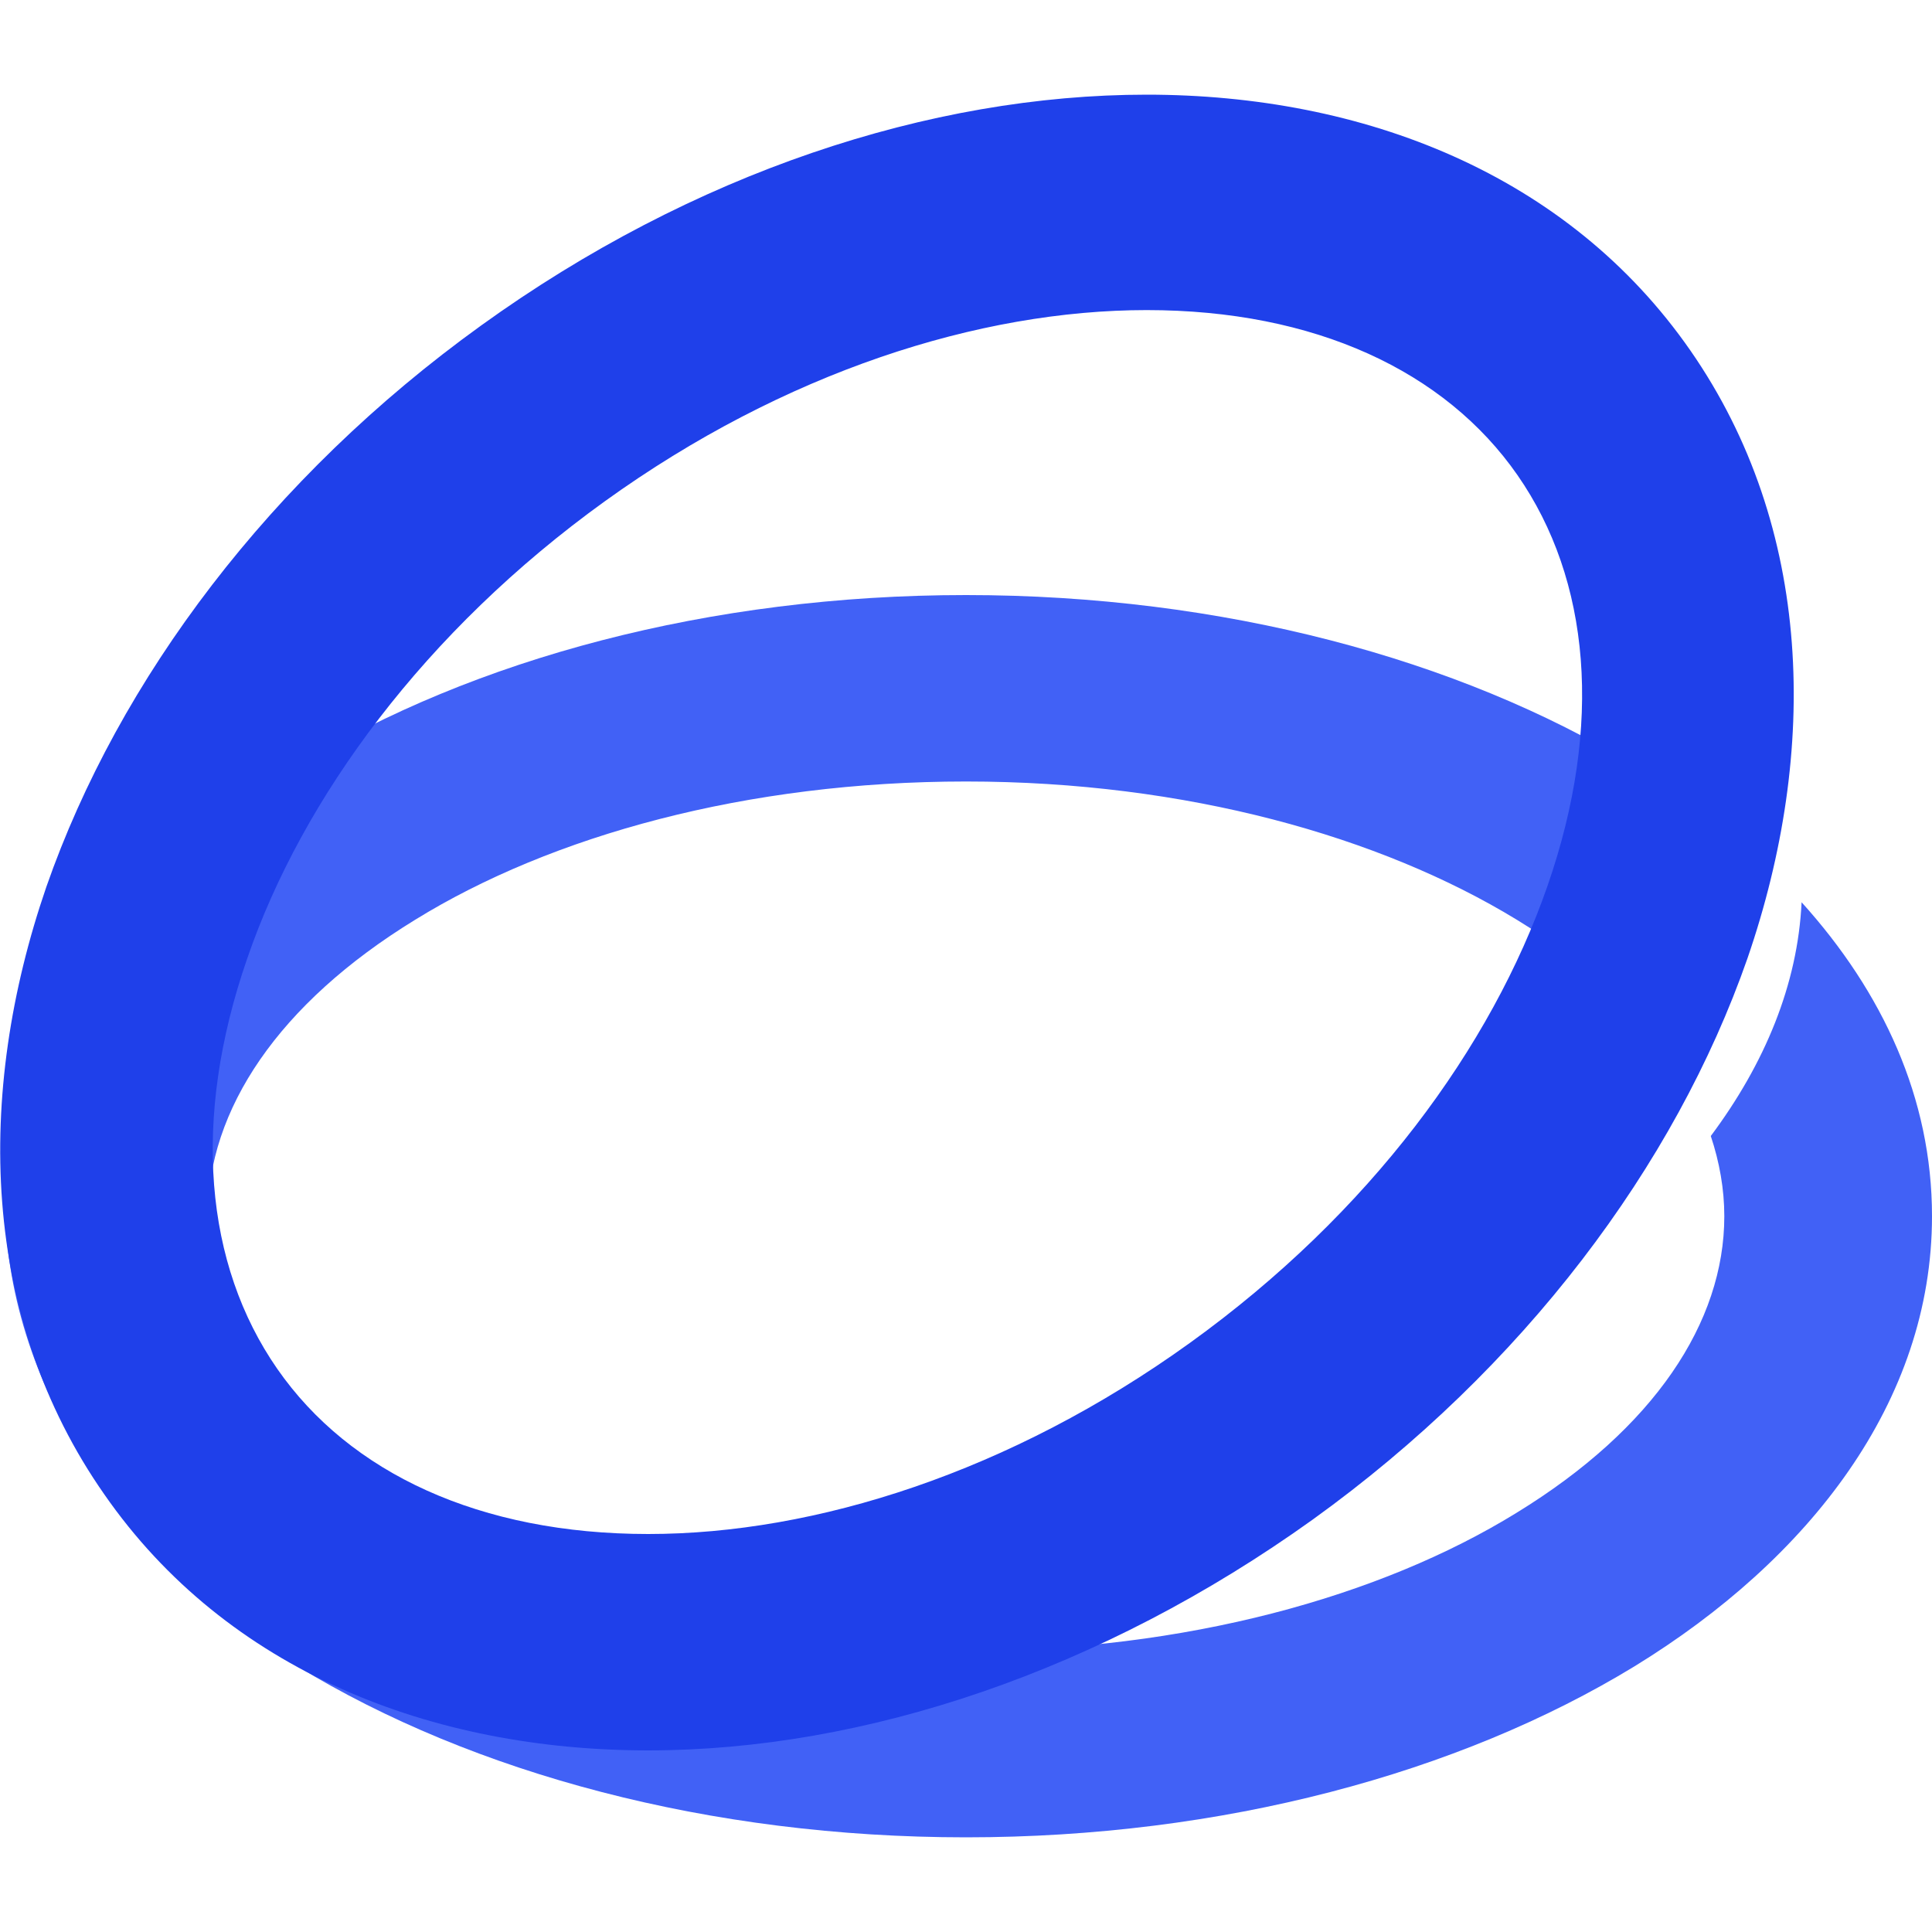
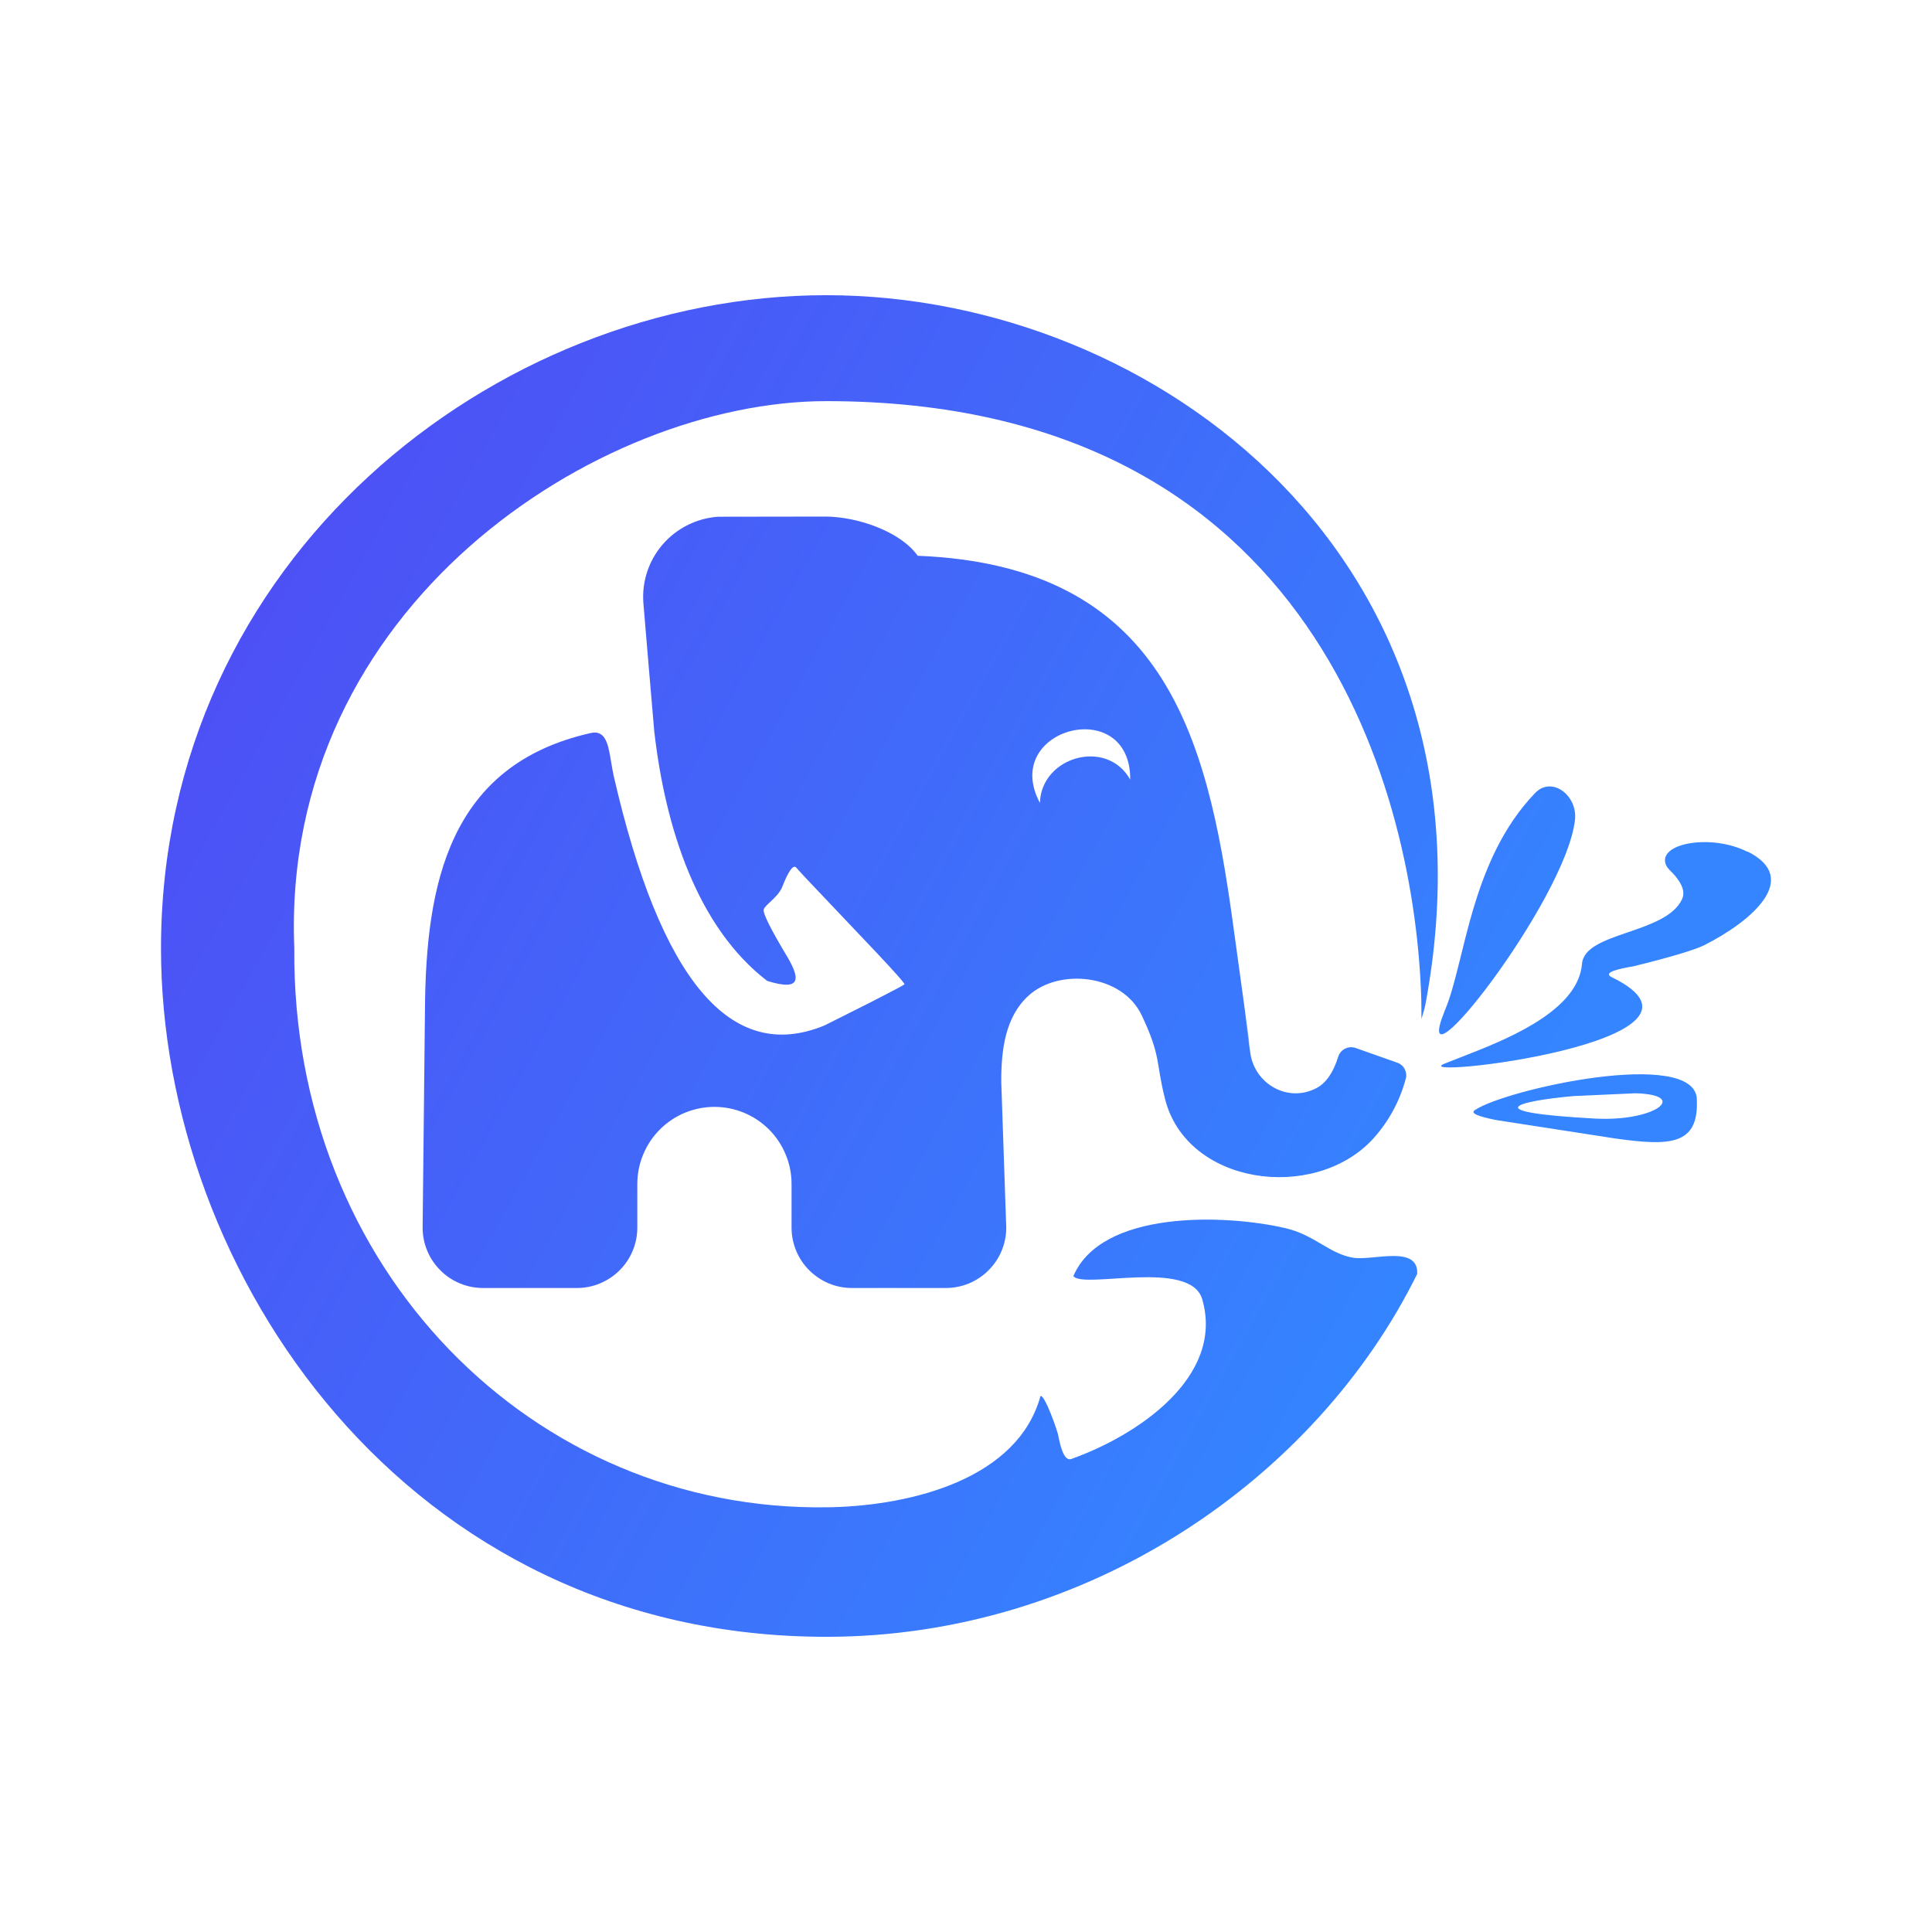
- <svg xmlns="http://www.w3.org/2000/svg" t="1769394634840" class="icon" viewBox="0 0 1024 1024" version="1.1" p-id="11095" width="200" height="200">
-   <path d="M110.08 644.608c0-56.32 37.376-112.64 110.08-157.184 72.192-44.544 175.616-73.216 291.84-73.216 116.736 0 219.648 29.184 291.84 73.216 36.864 22.528 64.512 47.616 82.432 74.752 22.528-36.864 31.744-76.288 26.624-115.2-0.512-2.56 0-5.12 0.512-7.68-15.36-12.288-31.232-23.552-47.616-33.792-92.672-56.32-218.112-90.112-353.792-90.112s-261.12 33.792-354.304 90.624C65.024 462.848 2.56 537.088 2.56 634.88c0 98.304 62.464 191.488 155.136 248.32 93.184 56.832 218.624 90.624 354.304 90.624s261.12-33.792 354.304-90.624c92.672-56.832 157.696-140.288 157.696-238.592 0-62.464-26.112-118.784-69.12-166.4-2.048 43.52-19.456 85.504-48.128 123.904 4.608 13.824 7.168 28.16 7.168 42.496 0 56.32-37.376 112.64-110.08 157.184-72.192 44.544-175.616 73.216-291.84 73.216-116.736 0-219.648-29.184-291.84-73.216-72.704-44.544-110.08-100.864-110.08-157.184z" fill="#4161F6" p-id="11096" />
-   <path d="M131.072 507.904c-29.696 85.504-22.528 162.304 15.872 217.6s107.52 87.552 196.608 87.552c88.576 0 192-32.768 287.232-101.376s159.744-156.672 189.44-242.176c29.696-85.504 22.528-162.304-15.872-217.6s-107.52-87.552-196.608-87.552c-88.576 0-192 32.768-287.232 101.376s-160.256 157.184-189.44 242.176zM24.576 470.016c38.4-110.08 118.784-217.088 230.4-297.472C367.104 91.648 493.056 50.176 607.744 50.176c114.688 0 223.232 41.984 288.256 135.68 65.024 93.696 68.096 211.968 30.208 322.048-38.4 110.08-118.784 217.088-230.4 297.472-112.128 80.384-237.568 122.368-352.256 122.368s-223.232-41.984-288.256-135.68c-65.536-93.696-68.608-211.968-30.72-322.048z" fill="#1F40EA" p-id="11097" />
+ <svg xmlns="http://www.w3.org/2000/svg" width="24" height="24" viewBox="0 0 24 24" fill="none">
+   <path fill-rule="evenodd" clip-rule="evenodd" d="M10.264 3.667C14.352 3.667 18.746 6.956 17.706 12.483C17.694 12.542 17.675 12.6 17.658 12.658L17.656 12.428C17.587 9.928 16.378 4.983 10.264 4.983C7.437 4.983 3.483 7.528 3.656 11.781C3.623 15.763 6.618 18.781 10.281 18.724L10.342 18.723C11.342 18.696 12.644 18.366 12.925 17.343C12.977 17.317 13.142 17.788 13.148 17.841C13.188 18.054 13.242 18.148 13.308 18.124C14.126 17.834 15.213 17.106 14.935 16.141C14.788 15.633 13.456 16.018 13.334 15.852C13.682 15.036 15.196 15.08 15.962 15.255C16.331 15.34 16.509 15.572 16.805 15.623C17.047 15.667 17.622 15.457 17.605 15.825C16.355 18.36 13.527 20.333 10.265 20.333C5.045 20.333 2 15.812 2 11.781C2 6.956 6.133 3.667 10.264 3.667ZM10.25 6.417C10.653 6.417 11.188 6.604 11.4 6.904C14.457 7.025 14.994 9.143 15.312 11.441C15.524 12.973 15.574 13.358 15.463 12.597L15.533 13.088C15.589 13.462 15.994 13.703 16.351 13.518C16.471 13.456 16.562 13.326 16.624 13.127C16.631 13.105 16.642 13.085 16.656 13.068C16.671 13.051 16.689 13.037 16.709 13.027C16.729 13.017 16.751 13.011 16.773 13.009C16.796 13.008 16.818 13.011 16.839 13.018L17.36 13.202C17.399 13.216 17.431 13.244 17.45 13.281C17.469 13.318 17.474 13.36 17.463 13.4C17.387 13.687 17.241 13.95 17.038 14.167C16.307 14.931 14.741 14.72 14.472 13.65C14.355 13.188 14.426 13.128 14.184 12.615C13.941 12.098 13.152 12.024 12.776 12.369C12.488 12.632 12.437 13.04 12.438 13.438L12.5 15.25C12.5 15.449 12.421 15.64 12.28 15.78C12.14 15.921 11.949 16 11.75 16H10.583C10.485 16 10.387 15.981 10.296 15.943C10.205 15.905 10.123 15.85 10.053 15.78C9.983 15.711 9.928 15.628 9.89 15.537C9.853 15.446 9.833 15.349 9.833 15.25V14.708C9.833 14.583 9.809 14.458 9.76 14.342C9.712 14.225 9.642 14.12 9.553 14.031C9.464 13.942 9.358 13.871 9.242 13.823C9.125 13.775 9.001 13.75 8.875 13.75C8.749 13.75 8.625 13.775 8.508 13.823C8.392 13.871 8.286 13.942 8.197 14.031C8.108 14.12 8.038 14.225 7.99 14.342C7.941 14.458 7.917 14.583 7.917 14.708V15.25C7.917 15.449 7.838 15.64 7.697 15.78C7.556 15.921 7.366 16 7.167 16H6C5.801 16 5.61 15.921 5.47 15.78C5.329 15.64 5.25 15.449 5.25 15.25L5.279 12.551C5.289 10.981 5.576 9.503 7.338 9.106C7.504 9.068 7.548 9.214 7.579 9.391C7.6 9.519 7.615 9.601 7.623 9.636C8.207 12.184 9.082 13.218 10.243 12.738L10.793 12.462L11.005 12.353C11.137 12.285 11.213 12.244 11.235 12.228C11.245 12.22 11.098 12.057 10.896 11.842L10.053 10.953C9.996 10.893 9.941 10.834 9.887 10.773C9.848 10.744 9.79 10.829 9.713 11.028C9.652 11.158 9.504 11.238 9.487 11.299C9.476 11.348 9.577 11.548 9.788 11.899C9.925 12.139 9.972 12.323 9.53 12.185C8.663 11.518 8.265 10.291 8.127 9.081C8.123 9.052 7.992 7.487 7.992 7.487C7.973 7.222 8.06 6.961 8.234 6.761C8.408 6.561 8.655 6.438 8.919 6.419L10.25 6.417ZM21.078 13.65C21.109 14.231 20.742 14.237 20.067 14.143L18.582 13.913C18.361 13.868 18.261 13.83 18.321 13.79C18.712 13.528 21.044 13.015 21.079 13.65H21.078ZM20.316 13.581L19.544 13.616C18.836 13.68 18.334 13.816 19.826 13.896L19.912 13.898C20.591 13.908 20.965 13.599 20.316 13.581ZM21.705 10.58H21.713C22.372 10.912 21.769 11.438 21.172 11.741C21.055 11.799 20.762 11.888 20.295 12.003C20.094 12.037 19.914 12.08 20.017 12.137L20.026 12.141C21.652 12.939 17.423 13.419 17.947 13.212L18.263 13.088C18.83 12.867 19.608 12.52 19.652 11.974C19.683 11.574 20.696 11.606 20.896 11.168C20.936 11.079 20.896 10.971 20.776 10.843C20.734 10.804 20.698 10.765 20.687 10.72C20.626 10.466 21.27 10.361 21.705 10.58ZM19.565 10.185C19.453 11.183 17.499 13.678 17.941 12.571L17.955 12.536C18.203 11.938 18.268 10.685 19.069 9.852C19.277 9.635 19.599 9.881 19.565 10.185ZM12.918 9.974C12.935 9.396 13.753 9.168 14.04 9.685C14.048 8.623 12.422 9.045 12.918 9.974Z" fill="url(#paint0_linear_929_6449)" />
+   <defs>
+     <linearGradient id="paint0_linear_929_6449" x1="-1.751" y1="11.895" x2="14.883" y2="21.152" gradientUnits="userSpaceOnUse">
+       <stop stop-color="#504AF4" />
+       <stop offset="1" stop-color="#3485FF" />
+     </linearGradient>
+   </defs>
</svg>
